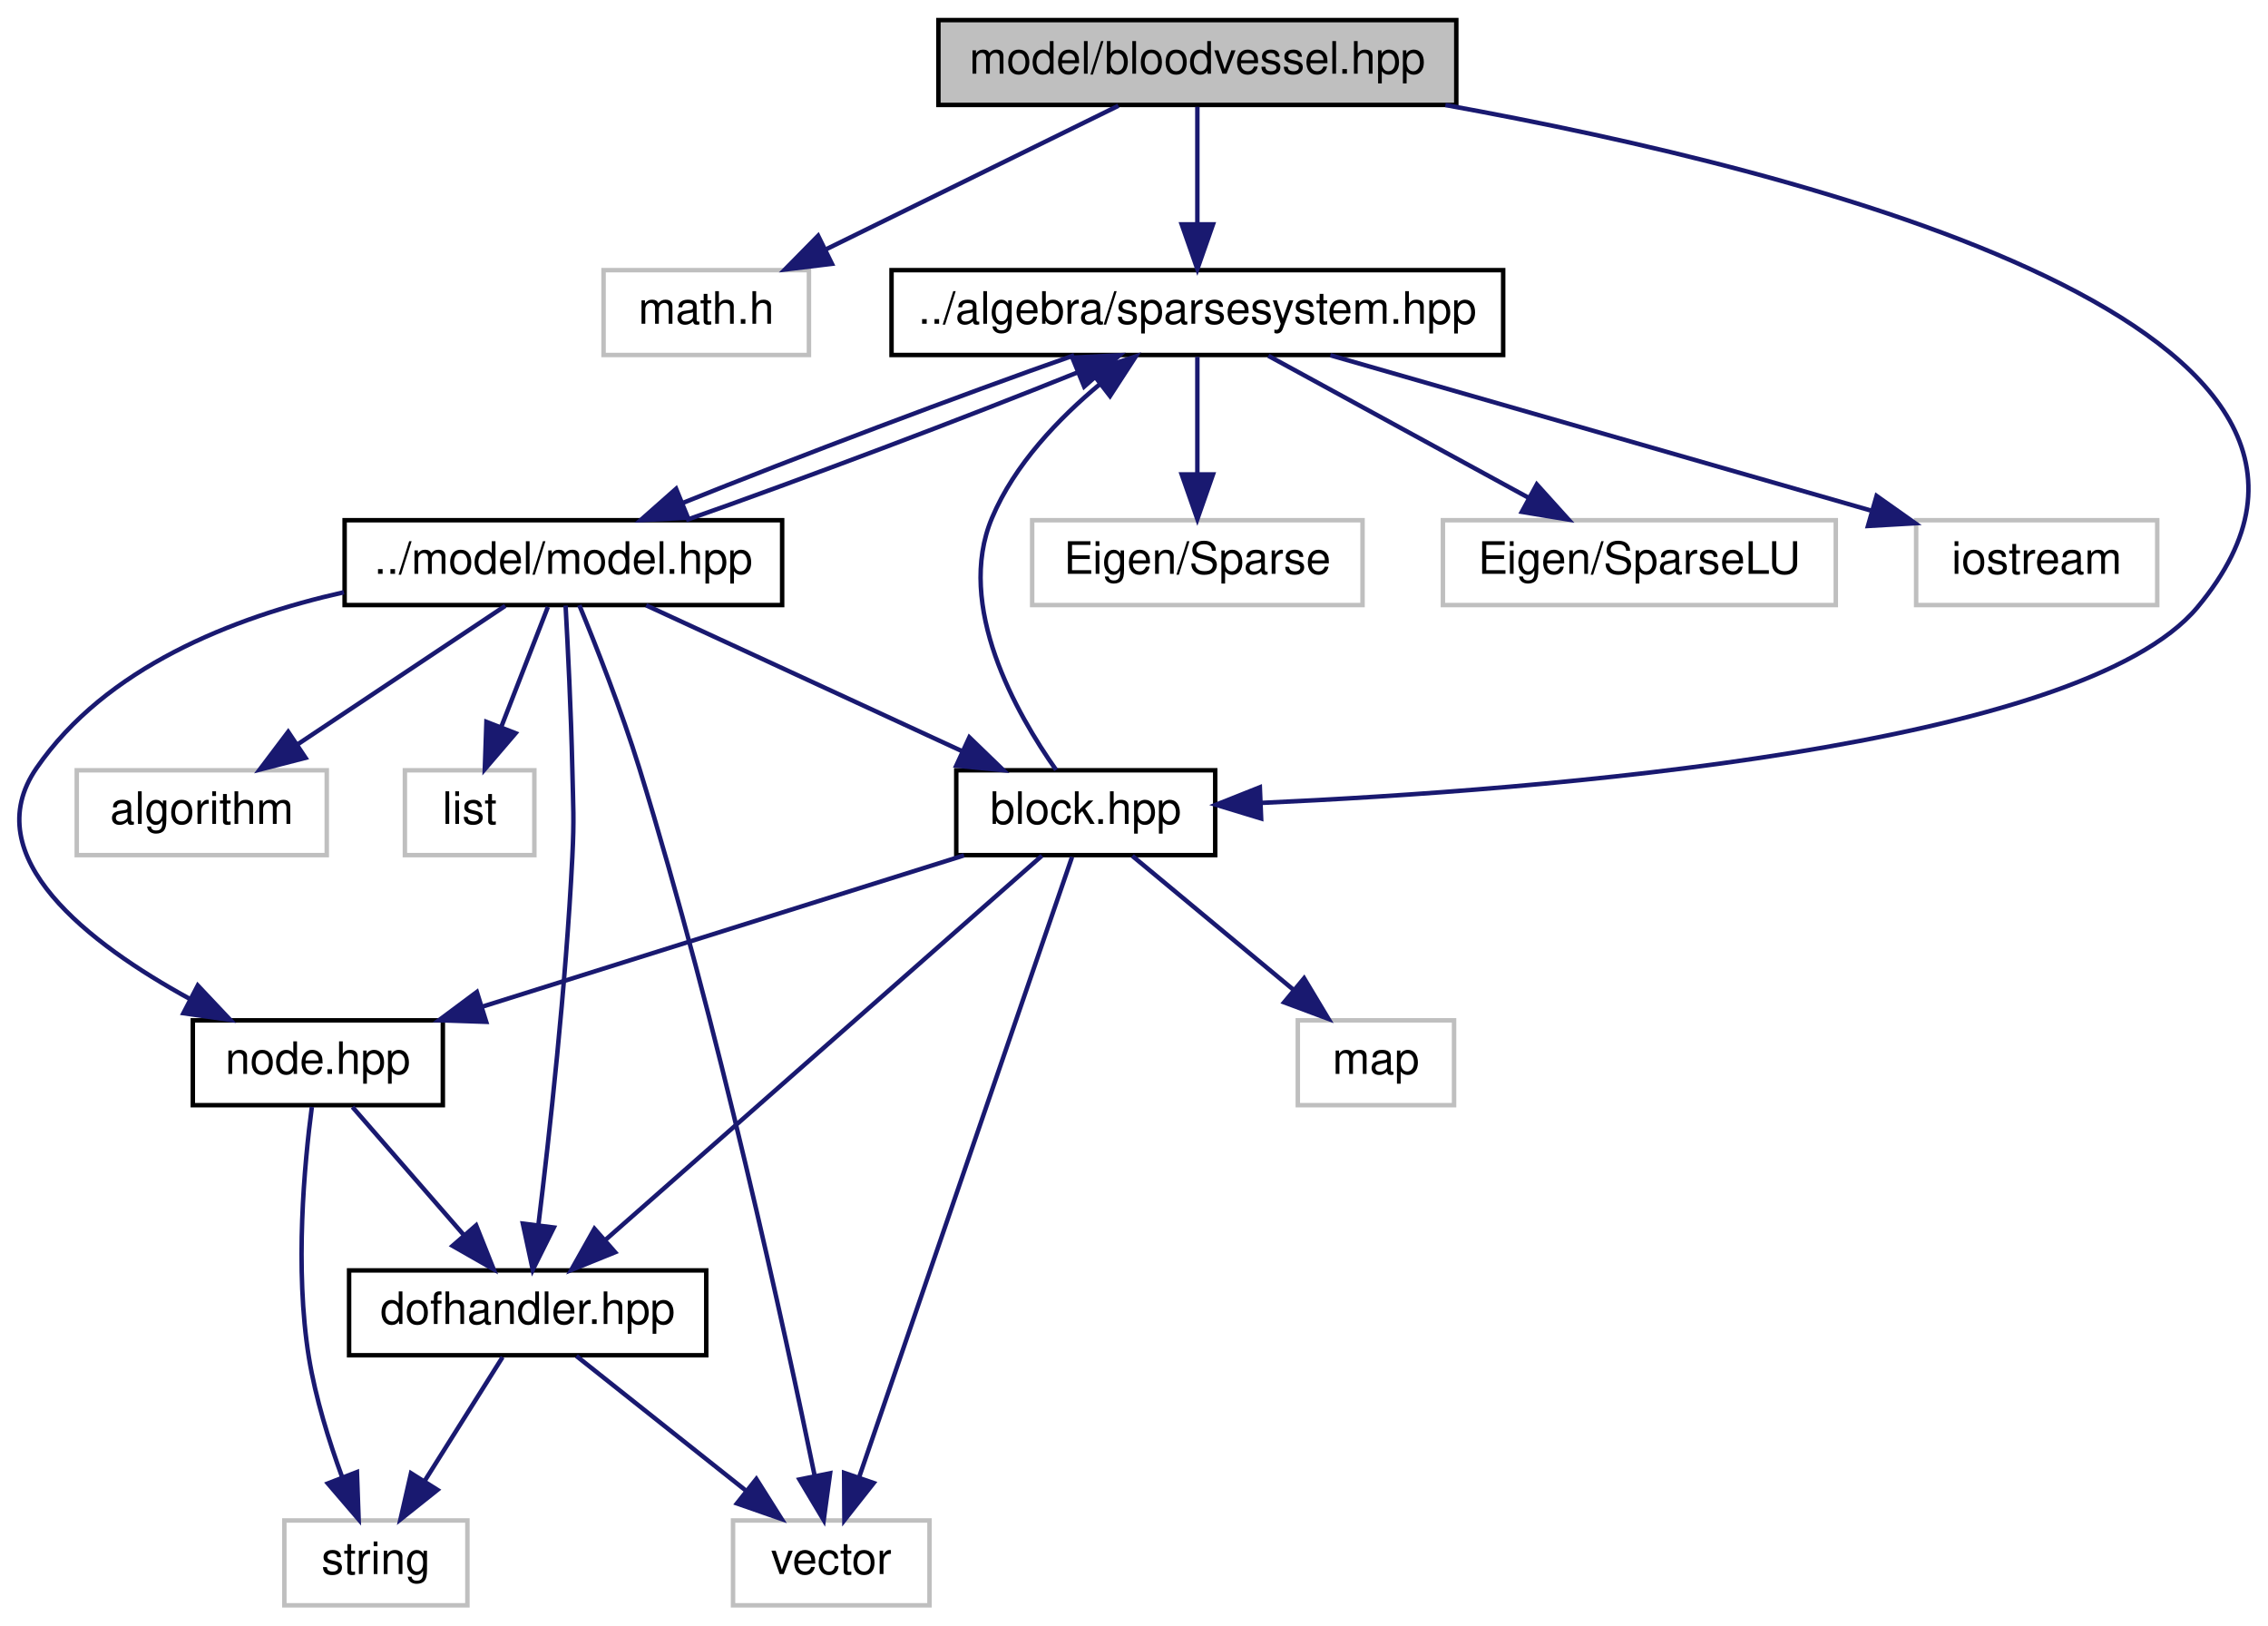
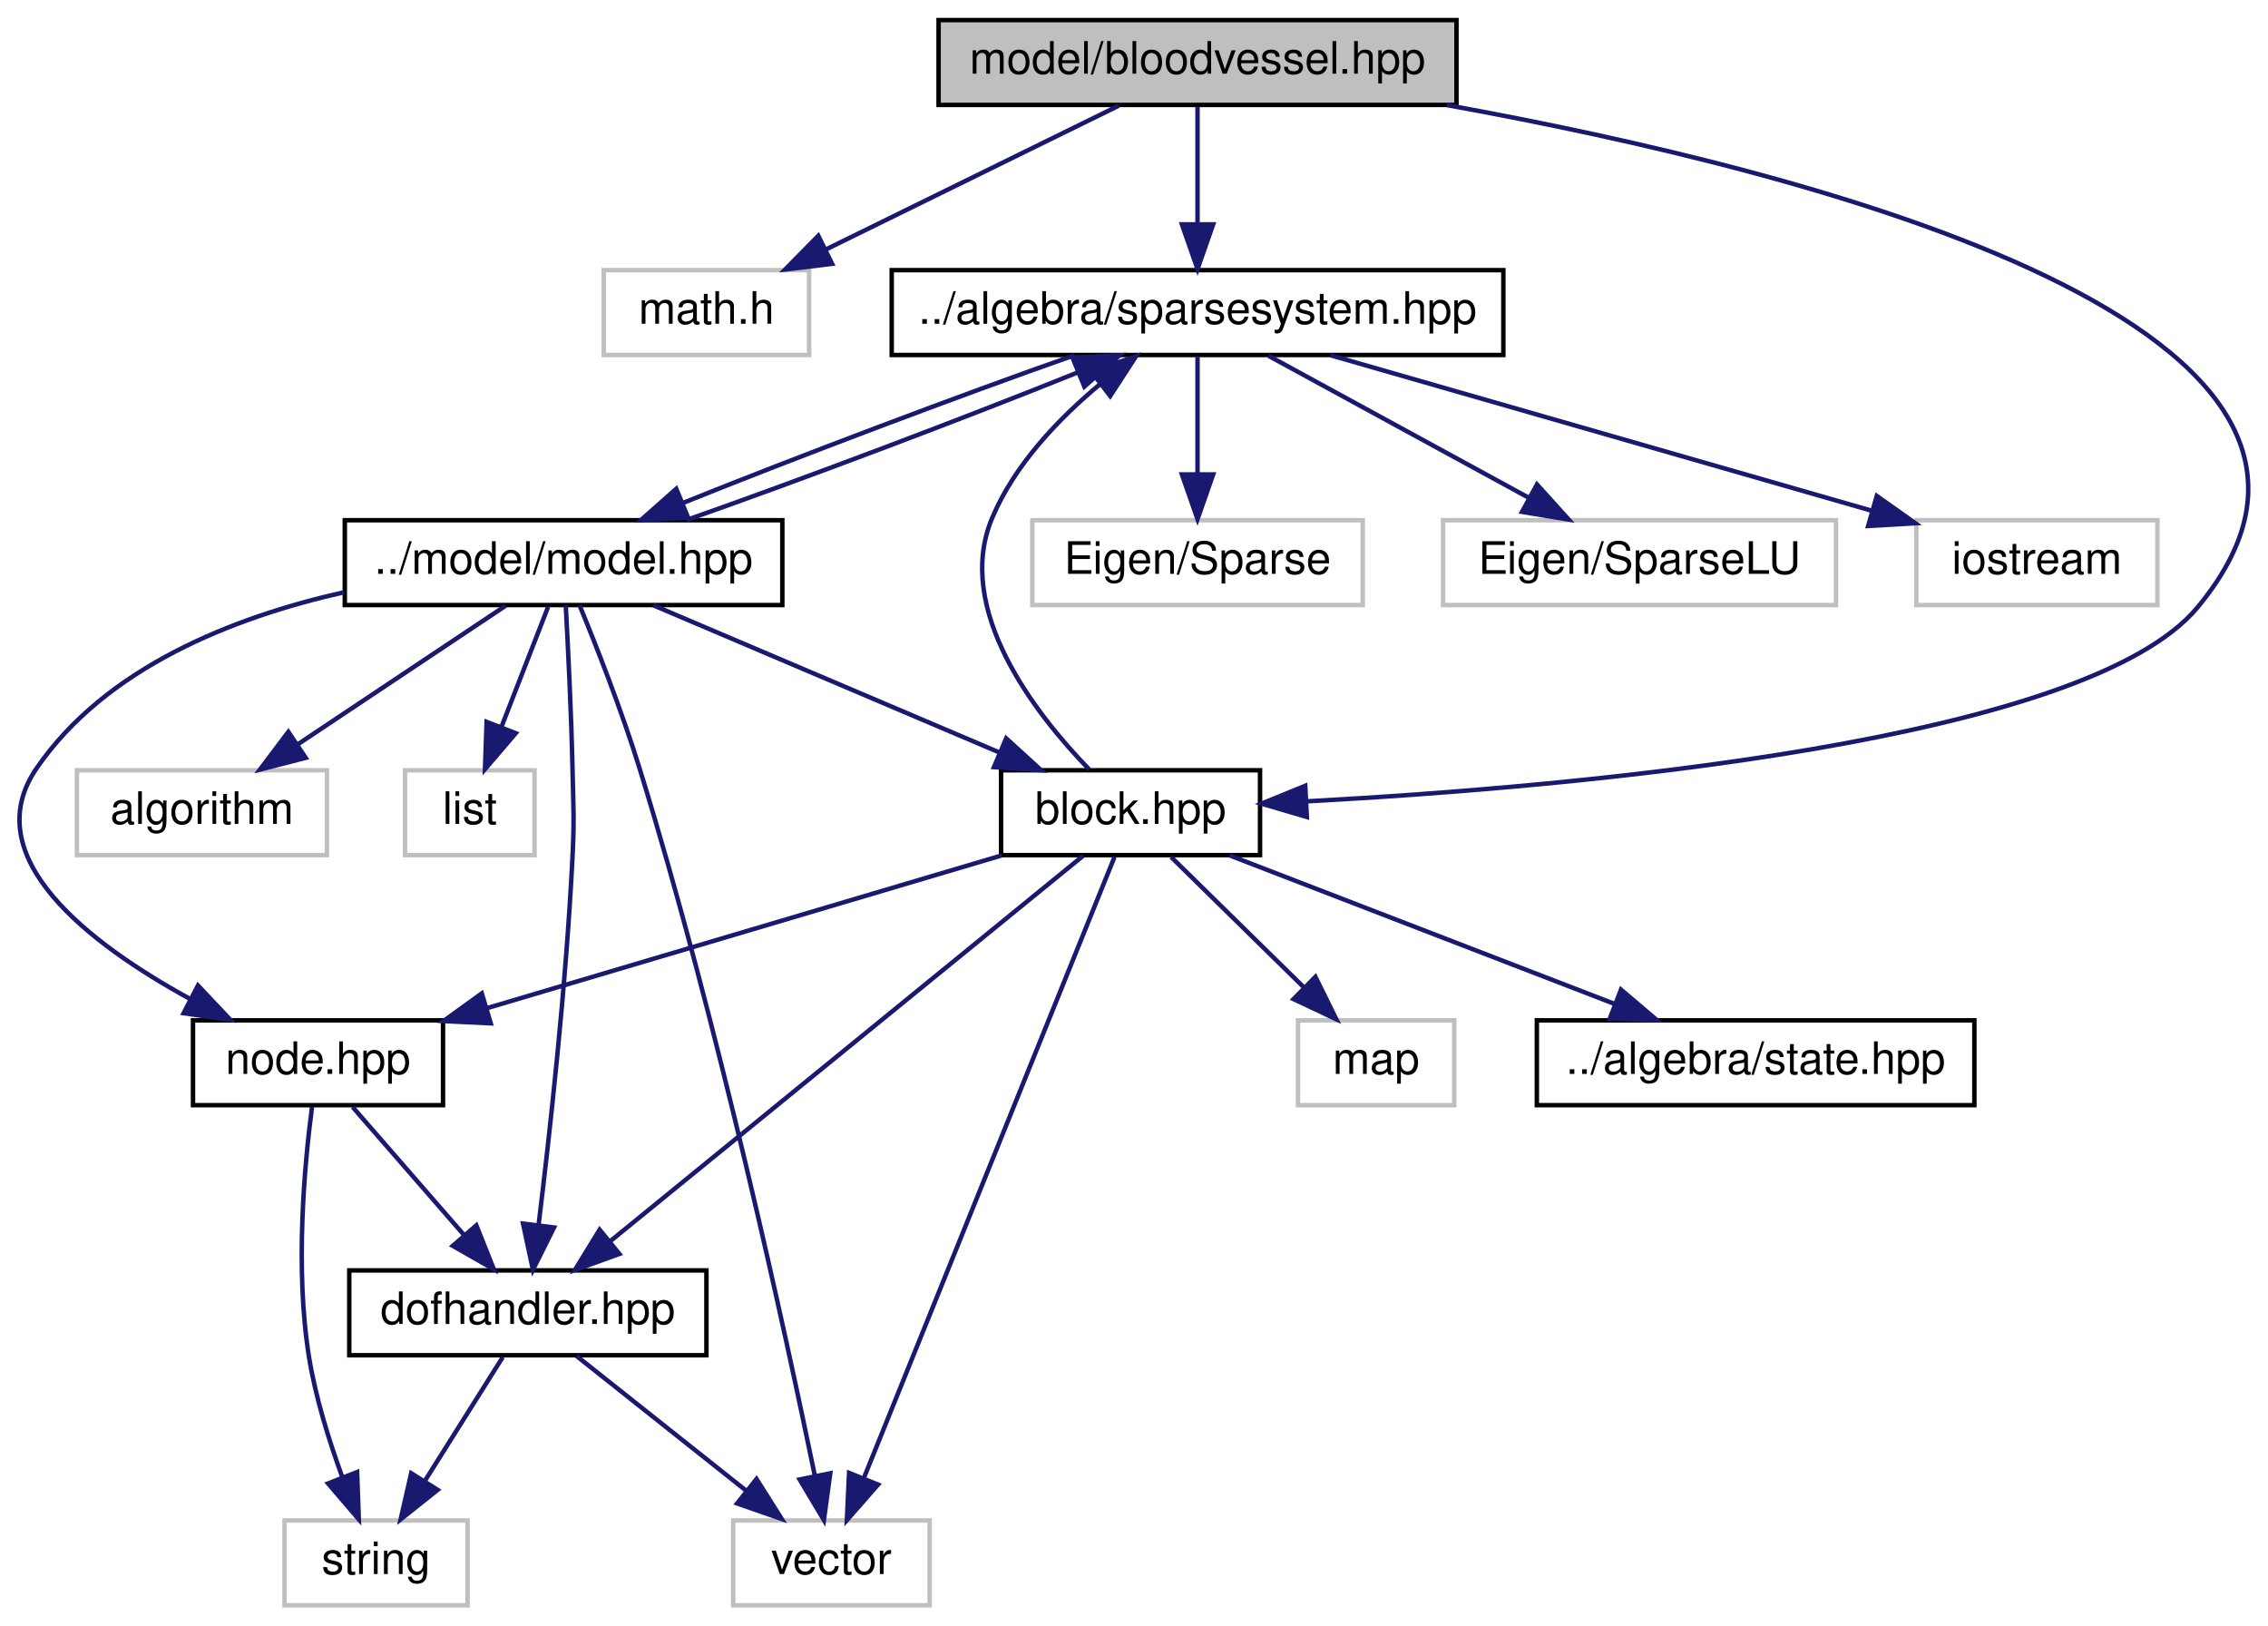
- <svg xmlns="http://www.w3.org/2000/svg" xmlns:xlink="http://www.w3.org/1999/xlink" width="508pt" height="364pt" viewBox="0.00 0.00 507.62 364.00">
+ <svg xmlns="http://www.w3.org/2000/svg" xmlns:xlink="http://www.w3.org/1999/xlink" width="508pt" height="364pt" viewBox="0.00 0.00 507.54 364.00">
  <g id="graph0" class="graph" transform="scale(1 1) rotate(0) translate(4 360)">
    <g id="node1" class="node">
      <g id="a_node1">
        <a xlink:title="MODEL::BloodVessel source file.">
          <polygon fill="#bfbfbf" stroke="black" points="206,-336.5 206,-355.5 322,-355.5 322,-336.5 206,-336.5" />
          <text text-anchor="middle" x="264" y="-343.5" font-family="Helvetica,sans-Serif" font-size="10.00">model/bloodvessel.hpp</text>
        </a>
      </g>
    </g>
    <g id="node2" class="node">
      <g id="a_node2">
        <a xlink:title=" ">
          <polygon fill="none" stroke="#bfbfbf" points="131,-280.5 131,-299.5 177,-299.5 177,-280.5 131,-280.5" />
          <text text-anchor="middle" x="154" y="-287.5" font-family="Helvetica,sans-Serif" font-size="10.00">math.h</text>
        </a>
      </g>
    </g>
    <g id="edge1" class="edge">
      <path fill="none" stroke="midnightblue" d="M246.32,-336.32C228.6,-327.62 201.09,-314.12 180.71,-304.11" />
      <polygon fill="midnightblue" stroke="midnightblue" points="182.15,-300.92 171.63,-299.65 179.06,-307.2 182.15,-300.92" />
    </g>
    <g id="node3" class="node">
      <g id="a_node3">
        <a xlink:href="sparsesystem_8hpp.html" target="_top" xlink:title="ALGEBRA::SparseSystem source file.">
          <polygon fill="none" stroke="black" points="195.5,-280.5 195.5,-299.5 332.5,-299.5 332.5,-280.5 195.5,-280.5" />
          <text text-anchor="middle" x="264" y="-287.5" font-family="Helvetica,sans-Serif" font-size="10.00">../algebra/sparsesystem.hpp</text>
        </a>
      </g>
    </g>
    <g id="edge2" class="edge">
      <path fill="none" stroke="midnightblue" d="M264,-336.08C264,-329.01 264,-318.86 264,-309.99" />
      <polygon fill="midnightblue" stroke="midnightblue" points="267.5,-309.75 264,-299.75 260.5,-309.75 267.5,-309.75" />
    </g>
    <g id="node11" class="node">
      <g id="a_node11">
        <a xlink:href="block_8hpp.html" target="_top" xlink:title="MODEL::Block source file.">
-           <polygon fill="none" stroke="black" points="210,-168.5 210,-187.5 268,-187.5 268,-168.5 210,-168.5" />
-           <text text-anchor="middle" x="239" y="-175.5" font-family="Helvetica,sans-Serif" font-size="10.00">block.hpp</text>
-         </a>
-       </g>
-     </g>
-     <g id="edge23" class="edge">
-       <path fill="none" stroke="midnightblue" d="M319.56,-336.48C401.61,-321.62 540.14,-286.41 488,-224 461.72,-192.54 341.44,-183.04 278.17,-180.19" />
-       <polygon fill="midnightblue" stroke="midnightblue" points="278.29,-176.7 268.16,-179.78 278,-183.69 278.29,-176.7" />
+           <polygon fill="none" stroke="black" points="220,-168.5 220,-187.5 278,-187.5 278,-168.5 220,-168.5" />
+           <text text-anchor="middle" x="249" y="-175.5" font-family="Helvetica,sans-Serif" font-size="10.00">block.hpp</text>
+         </a>
+       </g>
+     </g>
+     <g id="edge24" class="edge">
+       <path fill="none" stroke="midnightblue" d="M319.84,-336.47C401.86,-321.63 539.84,-286.52 488,-224 463.09,-193.97 349.59,-183.84 288.39,-180.54" />
+       <polygon fill="midnightblue" stroke="midnightblue" points="288.48,-177.04 278.32,-180.03 288.13,-184.03 288.48,-177.04" />
    </g>
    <g id="node4" class="node">
      <g id="a_node4">
        <a xlink:title=" ">
          <polygon fill="none" stroke="#bfbfbf" points="227,-224.5 227,-243.5 301,-243.5 301,-224.5 227,-224.5" />
          <text text-anchor="middle" x="264" y="-231.5" font-family="Helvetica,sans-Serif" font-size="10.00">Eigen/Sparse</text>
        </a>
      </g>
    </g>
    <g id="edge3" class="edge">
      <path fill="none" stroke="midnightblue" d="M264,-280.08C264,-273.01 264,-262.86 264,-253.99" />
      <polygon fill="midnightblue" stroke="midnightblue" points="267.5,-253.75 264,-243.75 260.5,-253.75 267.5,-253.75" />
    </g>
    <g id="node5" class="node">
      <g id="a_node5">
        <a xlink:title=" ">
          <polygon fill="none" stroke="#bfbfbf" points="319,-224.5 319,-243.5 407,-243.5 407,-224.5 319,-224.5" />
          <text text-anchor="middle" x="363" y="-231.5" font-family="Helvetica,sans-Serif" font-size="10.00">Eigen/SparseLU</text>
        </a>
      </g>
    </g>
    <g id="edge4" class="edge">
      <path fill="none" stroke="midnightblue" d="M279.9,-280.32C295.64,-271.74 319.94,-258.49 338.21,-248.52" />
      <polygon fill="midnightblue" stroke="midnightblue" points="340.03,-251.52 347.13,-243.65 336.68,-245.37 340.03,-251.52" />
    </g>
    <g id="node6" class="node">
      <g id="a_node6">
        <a xlink:title=" ">
          <polygon fill="none" stroke="#bfbfbf" points="425,-224.5 425,-243.5 479,-243.5 479,-224.5 425,-224.5" />
          <text text-anchor="middle" x="452" y="-231.5" font-family="Helvetica,sans-Serif" font-size="10.00">iostream</text>
        </a>
      </g>
    </g>
    <g id="edge5" class="edge">
      <path fill="none" stroke="midnightblue" d="M293.79,-280.44C326.58,-271.02 379.35,-255.87 414.82,-245.68" />
      <polygon fill="midnightblue" stroke="midnightblue" points="416.14,-248.94 424.79,-242.82 414.21,-242.21 416.14,-248.94" />
    </g>
    <g id="node7" class="node">
      <g id="a_node7">
        <a xlink:href="model_8hpp.html" target="_top" xlink:title="MODEL::Model source file.">
          <polygon fill="none" stroke="black" points="73,-224.5 73,-243.5 171,-243.5 171,-224.5 73,-224.5" />
          <text text-anchor="middle" x="122" y="-231.5" font-family="Helvetica,sans-Serif" font-size="10.00">../model/model.hpp</text>
        </a>
      </g>
    </g>
    <g id="edge6" class="edge">
      <path fill="none" stroke="midnightblue" d="M236.41,-280.44C210.98,-271.52 173.73,-257.44 148.62,-247.32" />
      <polygon fill="midnightblue" stroke="midnightblue" points="149.89,-244.06 139.31,-243.52 147.25,-250.54 149.89,-244.06" />
    </g>
    <g id="edge10" class="edge">
      <path fill="none" stroke="midnightblue" d="M149.47,-243.52C174.87,-252.43 212.12,-266.5 237.27,-276.64" />
      <polygon fill="midnightblue" stroke="midnightblue" points="236,-279.9 246.59,-280.44 238.65,-273.42 236,-279.9" />
    </g>
    <g id="node8" class="node">
      <g id="a_node8">
        <a xlink:title=" ">
          <polygon fill="none" stroke="#bfbfbf" points="13,-168.5 13,-187.5 69,-187.5 69,-168.5 13,-168.5" />
          <text text-anchor="middle" x="41" y="-175.5" font-family="Helvetica,sans-Serif" font-size="10.00">algorithm</text>
        </a>
      </g>
    </g>
    <g id="edge7" class="edge">
      <path fill="none" stroke="midnightblue" d="M108.98,-224.32C96.47,-215.98 77.32,-203.21 62.53,-193.35" />
      <polygon fill="midnightblue" stroke="midnightblue" points="64.24,-190.29 53.98,-187.65 60.36,-196.11 64.24,-190.29" />
    </g>
    <g id="node9" class="node">
      <g id="a_node9">
        <a xlink:title=" ">
          <polygon fill="none" stroke="#bfbfbf" points="86.5,-168.5 86.5,-187.5 115.5,-187.5 115.5,-168.5 86.5,-168.5" />
          <text text-anchor="middle" x="101" y="-175.5" font-family="Helvetica,sans-Serif" font-size="10.00">list</text>
        </a>
      </g>
    </g>
    <g id="edge8" class="edge">
      <path fill="none" stroke="midnightblue" d="M118.53,-224.08C115.69,-216.77 111.57,-206.18 108.04,-197.1" />
      <polygon fill="midnightblue" stroke="midnightblue" points="111.29,-195.8 104.4,-187.75 104.76,-198.34 111.29,-195.8" />
    </g>
    <g id="node10" class="node">
      <g id="a_node10">
        <a xlink:title=" ">
          <polygon fill="none" stroke="#bfbfbf" points="160,-0.5 160,-19.5 204,-19.5 204,-0.5 160,-0.5" />
          <text text-anchor="middle" x="182" y="-7.5" font-family="Helvetica,sans-Serif" font-size="10.00">vector</text>
        </a>
      </g>
    </g>
    <g id="edge9" class="edge">
      <path fill="none" stroke="midnightblue" d="M125.57,-224.48C129.26,-215.51 135,-200.93 139,-188 156.62,-130.97 171.63,-61.82 178.3,-29.42" />
      <polygon fill="midnightblue" stroke="midnightblue" points="181.74,-30.07 180.31,-19.58 174.88,-28.68 181.74,-30.07" />
    </g>
    <g id="edge11" class="edge">
-       <path fill="none" stroke="midnightblue" d="M140.54,-224.44C159.62,-215.64 189.57,-201.81 211.43,-191.72" />
-       <polygon fill="midnightblue" stroke="midnightblue" points="212.93,-194.88 220.55,-187.52 210,-188.53 212.93,-194.88" />
-     </g>
-     <g id="node13" class="node">
-       <g id="a_node13">
+       <path fill="none" stroke="midnightblue" d="M142.12,-224.44C163.02,-215.56 195.93,-201.56 219.71,-191.45" />
+       <polygon fill="midnightblue" stroke="midnightblue" points="221.14,-194.65 228.97,-187.52 218.4,-188.21 221.14,-194.65" />
+     </g>
+     <g id="node14" class="node">
+       <g id="a_node14">
        <a xlink:href="dofhandler_8hpp.html" target="_top" xlink:title="MODEL::DOFHandler source file.">
          <polygon fill="none" stroke="black" points="74,-56.5 74,-75.5 154,-75.5 154,-56.5 74,-56.5" />
          <text text-anchor="middle" x="114" y="-63.5" font-family="Helvetica,sans-Serif" font-size="10.00">dofhandler.hpp</text>
        </a>
      </g>
    </g>
-     <g id="edge21" class="edge">
+     <g id="edge22" class="edge">
      <path fill="none" stroke="midnightblue" d="M122.49,-224.38C122.99,-215.32 123.72,-200.67 124,-188 124.19,-179.11 124.44,-176.88 124,-168 122.57,-139.18 118.88,-105.9 116.4,-85.66" />
      <polygon fill="midnightblue" stroke="midnightblue" points="119.86,-85.11 115.14,-75.63 112.92,-85.98 119.86,-85.11" />
    </g>
-     <g id="node15" class="node">
-       <g id="a_node15">
+     <g id="node16" class="node">
+       <g id="a_node16">
        <a xlink:href="node_8hpp.html" target="_top" xlink:title="MODEL::Node source file.">
          <polygon fill="none" stroke="black" points="39,-112.5 39,-131.5 95,-131.5 95,-112.5 39,-112.5" />
          <text text-anchor="middle" x="67" y="-119.5" font-family="Helvetica,sans-Serif" font-size="10.00">node.hpp</text>
        </a>
      </g>
    </g>
-     <g id="edge22" class="edge">
+     <g id="edge23" class="edge">
      <path fill="none" stroke="midnightblue" d="M72.84,-227.37C47.82,-221.74 19.48,-210.48 4,-188 -9.72,-168.09 15.79,-148.64 38.34,-136.29" />
      <polygon fill="midnightblue" stroke="midnightblue" points="40.11,-139.31 47.38,-131.6 36.89,-133.1 40.11,-139.31" />
    </g>
    <g id="edge14" class="edge">
-       <path fill="none" stroke="midnightblue" d="M232.36,-187.58C223.47,-200.18 209.72,-224.32 218,-244 223.02,-255.95 232.94,-266.31 242.29,-274.07" />
+       <path fill="none" stroke="midnightblue" d="M239.71,-187.71C227.73,-200.07 209.37,-223.49 218,-244 223.02,-255.95 232.94,-266.31 242.29,-274.07" />
      <polygon fill="midnightblue" stroke="midnightblue" points="240.16,-276.85 250.21,-280.19 244.44,-271.31 240.16,-276.85" />
    </g>
    <g id="edge13" class="edge">
-       <path fill="none" stroke="midnightblue" d="M235.93,-168.08C226.92,-141.83 200.38,-64.55 188.22,-29.12" />
-       <polygon fill="midnightblue" stroke="midnightblue" points="191.5,-27.89 184.94,-19.57 184.88,-30.16 191.5,-27.89" />
+       <path fill="none" stroke="midnightblue" d="M245.4,-168.08C234.8,-141.83 203.61,-64.55 189.31,-29.12" />
+       <polygon fill="midnightblue" stroke="midnightblue" points="192.44,-27.53 185.46,-19.57 185.95,-30.15 192.44,-27.53" />
    </g>
    <g id="node12" class="node">
      <g id="a_node12">
        <a xlink:title=" ">
          <polygon fill="none" stroke="#bfbfbf" points="286.5,-112.5 286.5,-131.5 321.5,-131.5 321.5,-112.5 286.5,-112.5" />
          <text text-anchor="middle" x="304" y="-119.5" font-family="Helvetica,sans-Serif" font-size="10.00">map</text>
        </a>
      </g>
    </g>
    <g id="edge12" class="edge">
-       <path fill="none" stroke="midnightblue" d="M249.44,-168.32C259.14,-160.26 273.81,-148.08 285.5,-138.37" />
-       <polygon fill="midnightblue" stroke="midnightblue" points="287.91,-140.92 293.36,-131.83 283.44,-135.53 287.91,-140.92" />
+       <path fill="none" stroke="midnightblue" d="M258.08,-168.08C266.17,-160.14 278.19,-148.34 287.91,-138.8" />
+       <polygon fill="midnightblue" stroke="midnightblue" points="290.4,-141.25 295.08,-131.75 285.5,-136.26 290.4,-141.25" />
+     </g>
+     <g id="node13" class="node">
+       <g id="a_node13">
+         <a xlink:href="state_8hpp.html" target="_top" xlink:title="ALGEBRA::State source file.">
+           <polygon fill="none" stroke="black" points="340,-112.5 340,-131.5 438,-131.5 438,-112.5 340,-112.5" />
+           <text text-anchor="middle" x="389" y="-119.5" font-family="Helvetica,sans-Serif" font-size="10.00">../algebra/state.hpp</text>
+         </a>
+       </g>
    </g>
    <g id="edge15" class="edge">
-       <path fill="none" stroke="midnightblue" d="M229.19,-168.37C208.1,-149.81 158.22,-105.91 131.54,-82.44" />
-       <polygon fill="midnightblue" stroke="midnightblue" points="133.58,-79.57 123.76,-75.59 128.96,-84.83 133.58,-79.57" />
+       <path fill="none" stroke="midnightblue" d="M271.18,-168.44C294.43,-159.48 331.15,-145.31 357.41,-135.18" />
+       <polygon fill="midnightblue" stroke="midnightblue" points="358.85,-138.38 366.92,-131.52 356.33,-131.85 358.85,-138.38" />
+     </g>
+     <g id="edge16" class="edge">
+       <path fill="none" stroke="midnightblue" d="M238.4,-168.37C215.53,-149.73 161.29,-105.53 132.57,-82.13" />
+       <polygon fill="midnightblue" stroke="midnightblue" points="134.5,-79.19 124.54,-75.59 130.08,-84.62 134.5,-79.19" />
+     </g>
+     <g id="edge19" class="edge">
+       <path fill="none" stroke="midnightblue" d="M220.16,-168.44C188.96,-159.19 139.09,-144.39 104.78,-134.21" />
+       <polygon fill="midnightblue" stroke="midnightblue" points="105.69,-130.83 95.1,-131.34 103.69,-137.54 105.69,-130.83" />
    </g>
    <g id="edge18" class="edge">
-       <path fill="none" stroke="midnightblue" d="M211.74,-168.44C182.56,-159.28 136.08,-144.69 103.69,-134.52" />
-       <polygon fill="midnightblue" stroke="midnightblue" points="104.71,-131.17 94.12,-131.52 102.62,-137.85 104.71,-131.17" />
-     </g>
-     <g id="edge17" class="edge">
      <path fill="none" stroke="midnightblue" d="M124.92,-56.32C135.17,-48.18 150.72,-35.84 163,-26.09" />
      <polygon fill="midnightblue" stroke="midnightblue" points="165.22,-28.79 170.87,-19.83 160.87,-23.31 165.22,-28.79" />
    </g>
-     <g id="node14" class="node">
-       <g id="a_node14">
+     <g id="node15" class="node">
+       <g id="a_node15">
        <a xlink:title=" ">
          <polygon fill="none" stroke="#bfbfbf" points="59.5,-0.5 59.5,-19.5 100.5,-19.5 100.5,-0.5 59.5,-0.5" />
          <text text-anchor="middle" x="80" y="-7.5" font-family="Helvetica,sans-Serif" font-size="10.00">string</text>
        </a>
      </g>
    </g>
-     <g id="edge16" class="edge">
+     <g id="edge17" class="edge">
      <path fill="none" stroke="midnightblue" d="M108.38,-56.08C103.63,-48.53 96.68,-37.49 90.85,-28.23" />
      <polygon fill="midnightblue" stroke="midnightblue" points="93.8,-26.35 85.51,-19.75 87.87,-30.08 93.8,-26.35" />
    </g>
-     <g id="edge20" class="edge">
+     <g id="edge21" class="edge">
      <path fill="none" stroke="midnightblue" d="M74.76,-112.08C81.53,-104.3 91.54,-92.8 99.75,-83.37" />
      <polygon fill="midnightblue" stroke="midnightblue" points="102.46,-85.59 106.38,-75.75 97.18,-81 102.46,-85.59" />
    </g>
-     <g id="edge19" class="edge">
+     <g id="edge20" class="edge">
      <path fill="none" stroke="midnightblue" d="M65.66,-112.1C64,-99.51 61.78,-75.84 65,-56 66.47,-46.96 69.49,-37.28 72.44,-29.22" />
      <polygon fill="midnightblue" stroke="midnightblue" points="75.76,-30.34 76.14,-19.75 69.24,-27.79 75.76,-30.34" />
    </g>
  </g>
</svg>
